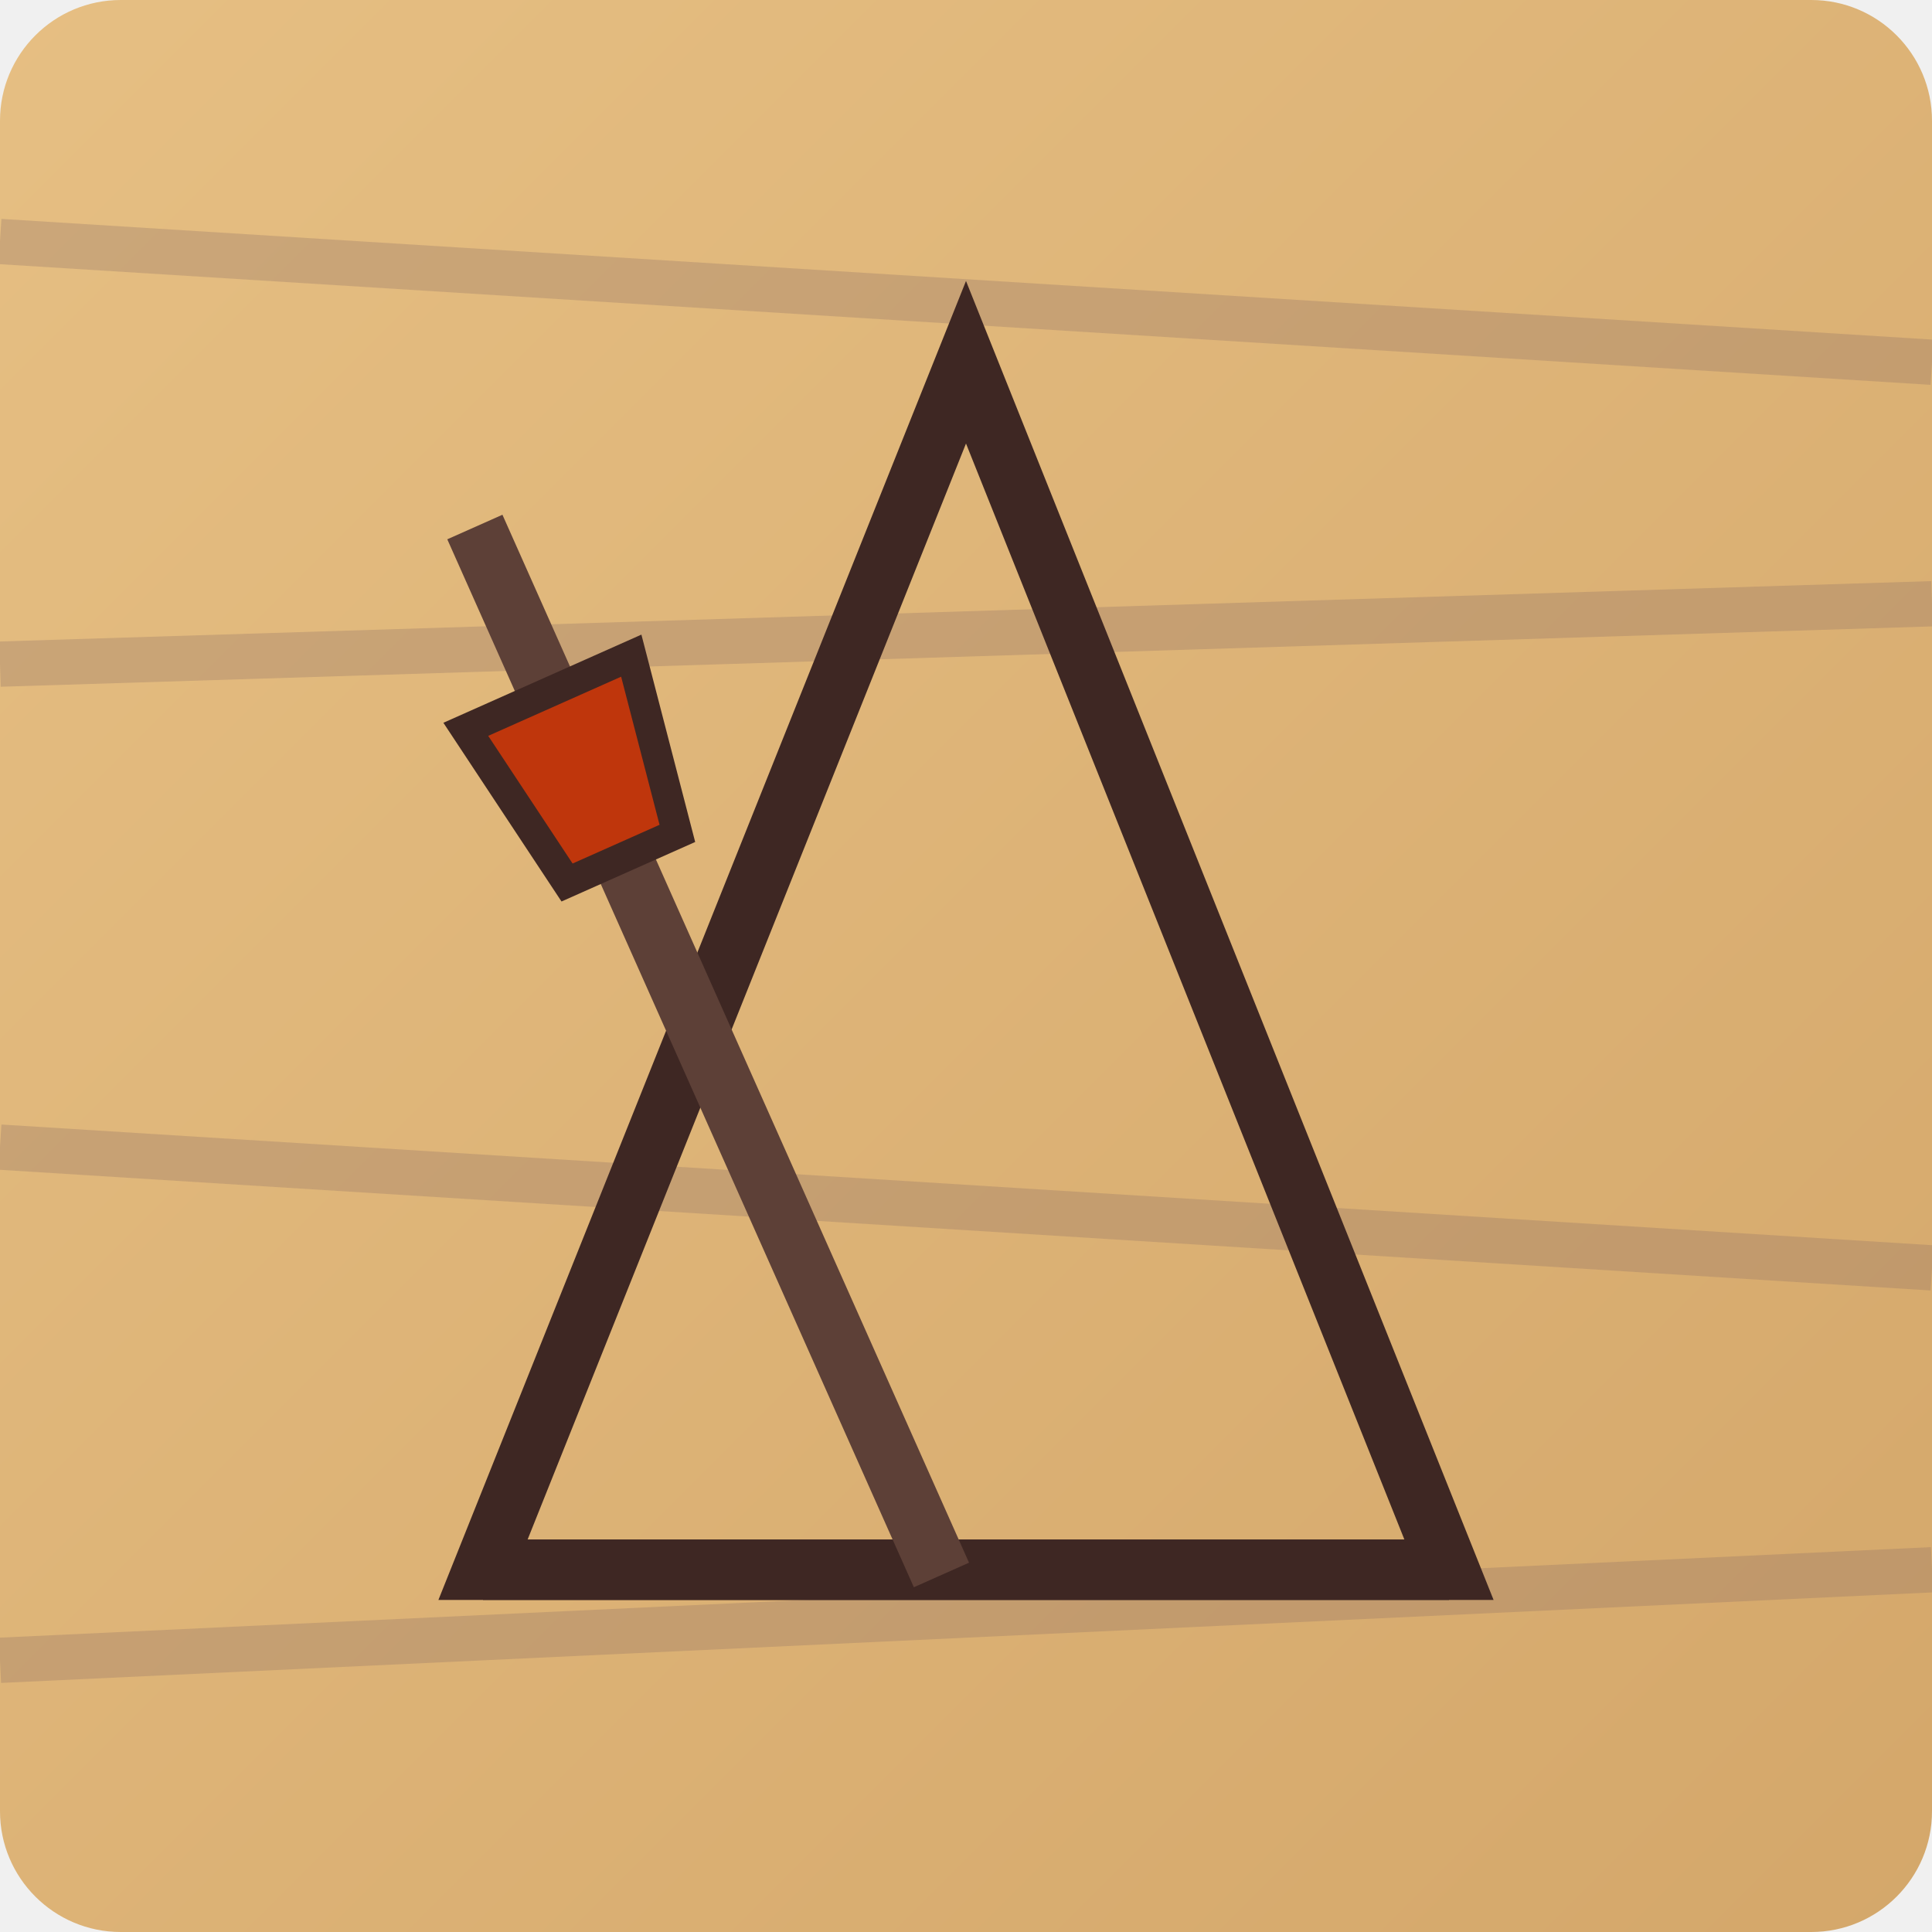
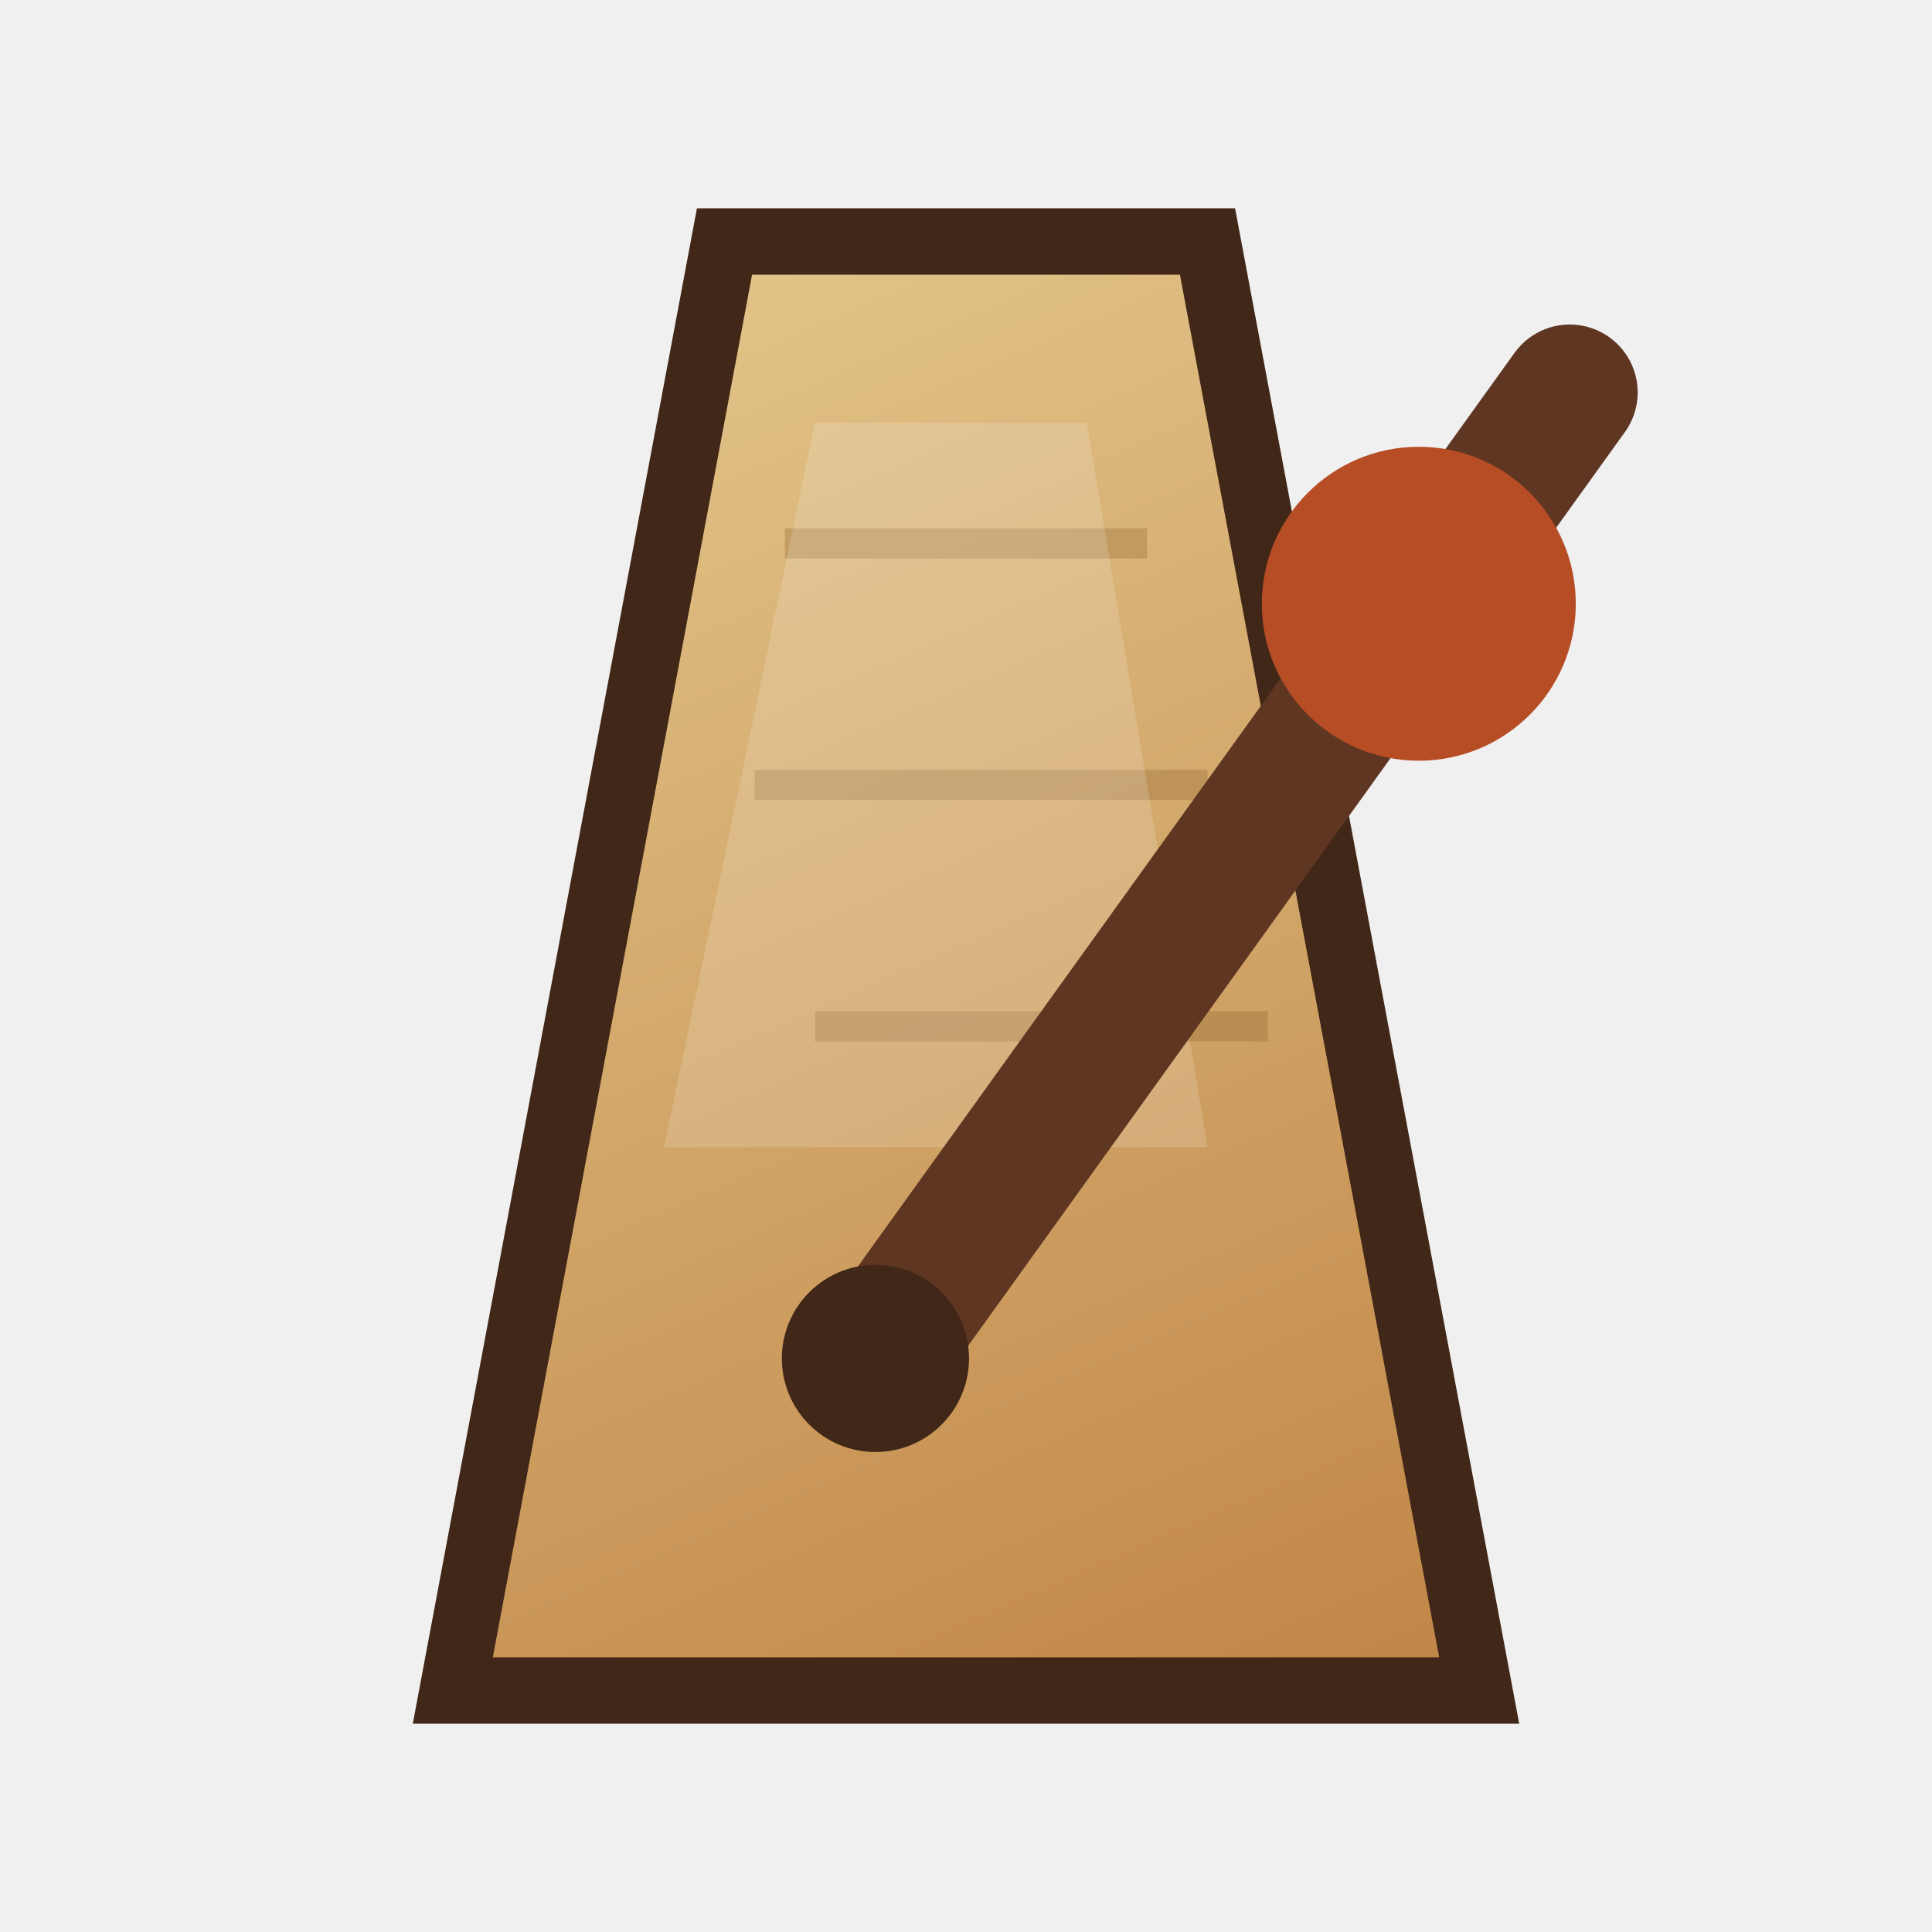
- <svg xmlns="http://www.w3.org/2000/svg" width="64" height="64" viewBox="0 0 64 64">
+ <svg xmlns="http://www.w3.org/2000/svg" viewBox="0 0 64 64">
  <defs>
-     <filter id="woodGrain" x="0%" y="0%" width="100%" height="100%">
-       <feTurbulence type="fractalNoise" baseFrequency="0.8" numOctaves="4" result="noise" />
-       <feDiffuseLighting in="noise" lighting-color="#e6bf83" surfaceScale="1">
-         <feDistantLight azimuth="45" elevation="60" />
-       </feDiffuseLighting>
-       <feComposite operator="in" in2="SourceGraphic" />
-     </filter>
-     <linearGradient id="oak" x1="0%" y1="0%" x2="100%" y2="100%">
-       <stop offset="0%" stop-color="#e6bf83" />
-       <stop offset="100%" stop-color="#d4a76a" />
+     <linearGradient id="a" x1="24" x2="45" y1="8" y2="56" gradientUnits="userSpaceOnUse">
+       <stop stop-color="#e2c489" />
+       <stop offset="1" stop-color="#c18748" />
    </linearGradient>
  </defs>
-   <rect x="0" y="0" width="64" height="64" fill="url(#oak)" rx="4" />
-   <path d="M0,8 L64,12 M0,22 L64,20 M0,38 L64,42 M0,55 L64,52" stroke="#8d6e63" stroke-width="1.5" opacity="0.3" />
-   <path d="M16,52 L32,12 L48,52 Z" fill="none" stroke="#3e2723" stroke-width="2" />
-   <line x1="16" y1="52" x2="48" y2="52" stroke="#3e2723" stroke-width="2" />
-   <g transform="rotate(-24, 32, 54)">
-     <line x1="32" y1="52" x2="32" y2="14" stroke="#5d4037" stroke-width="2" />
-     <path d="M29,20 L35,20 L34,26 L30,26 Z" fill="#bf360c" stroke="#3e2723" stroke-width="1" />
-   </g>
+   <path fill="url(#a)" stroke="#402717" stroke-width="2.2" d="M24 8H40L49 56H15Z" />
+   <path stroke="#8a602e" stroke-opacity=".3" d="M26 18h12m-13 8h15m2 8H27" />
+   <path fill="#fff" fill-opacity=".16" d="M27 14h9l4 24H22z" />
+   <path stroke="#5f3622" stroke-linecap="round" stroke-width="4.5" d="M29 45 52 13" />
+   <circle cx="29" cy="45" r="3.1" fill="#402717" />
+   <circle cx="47" cy="20" r="5.2" fill="#b64d25" />
</svg>
